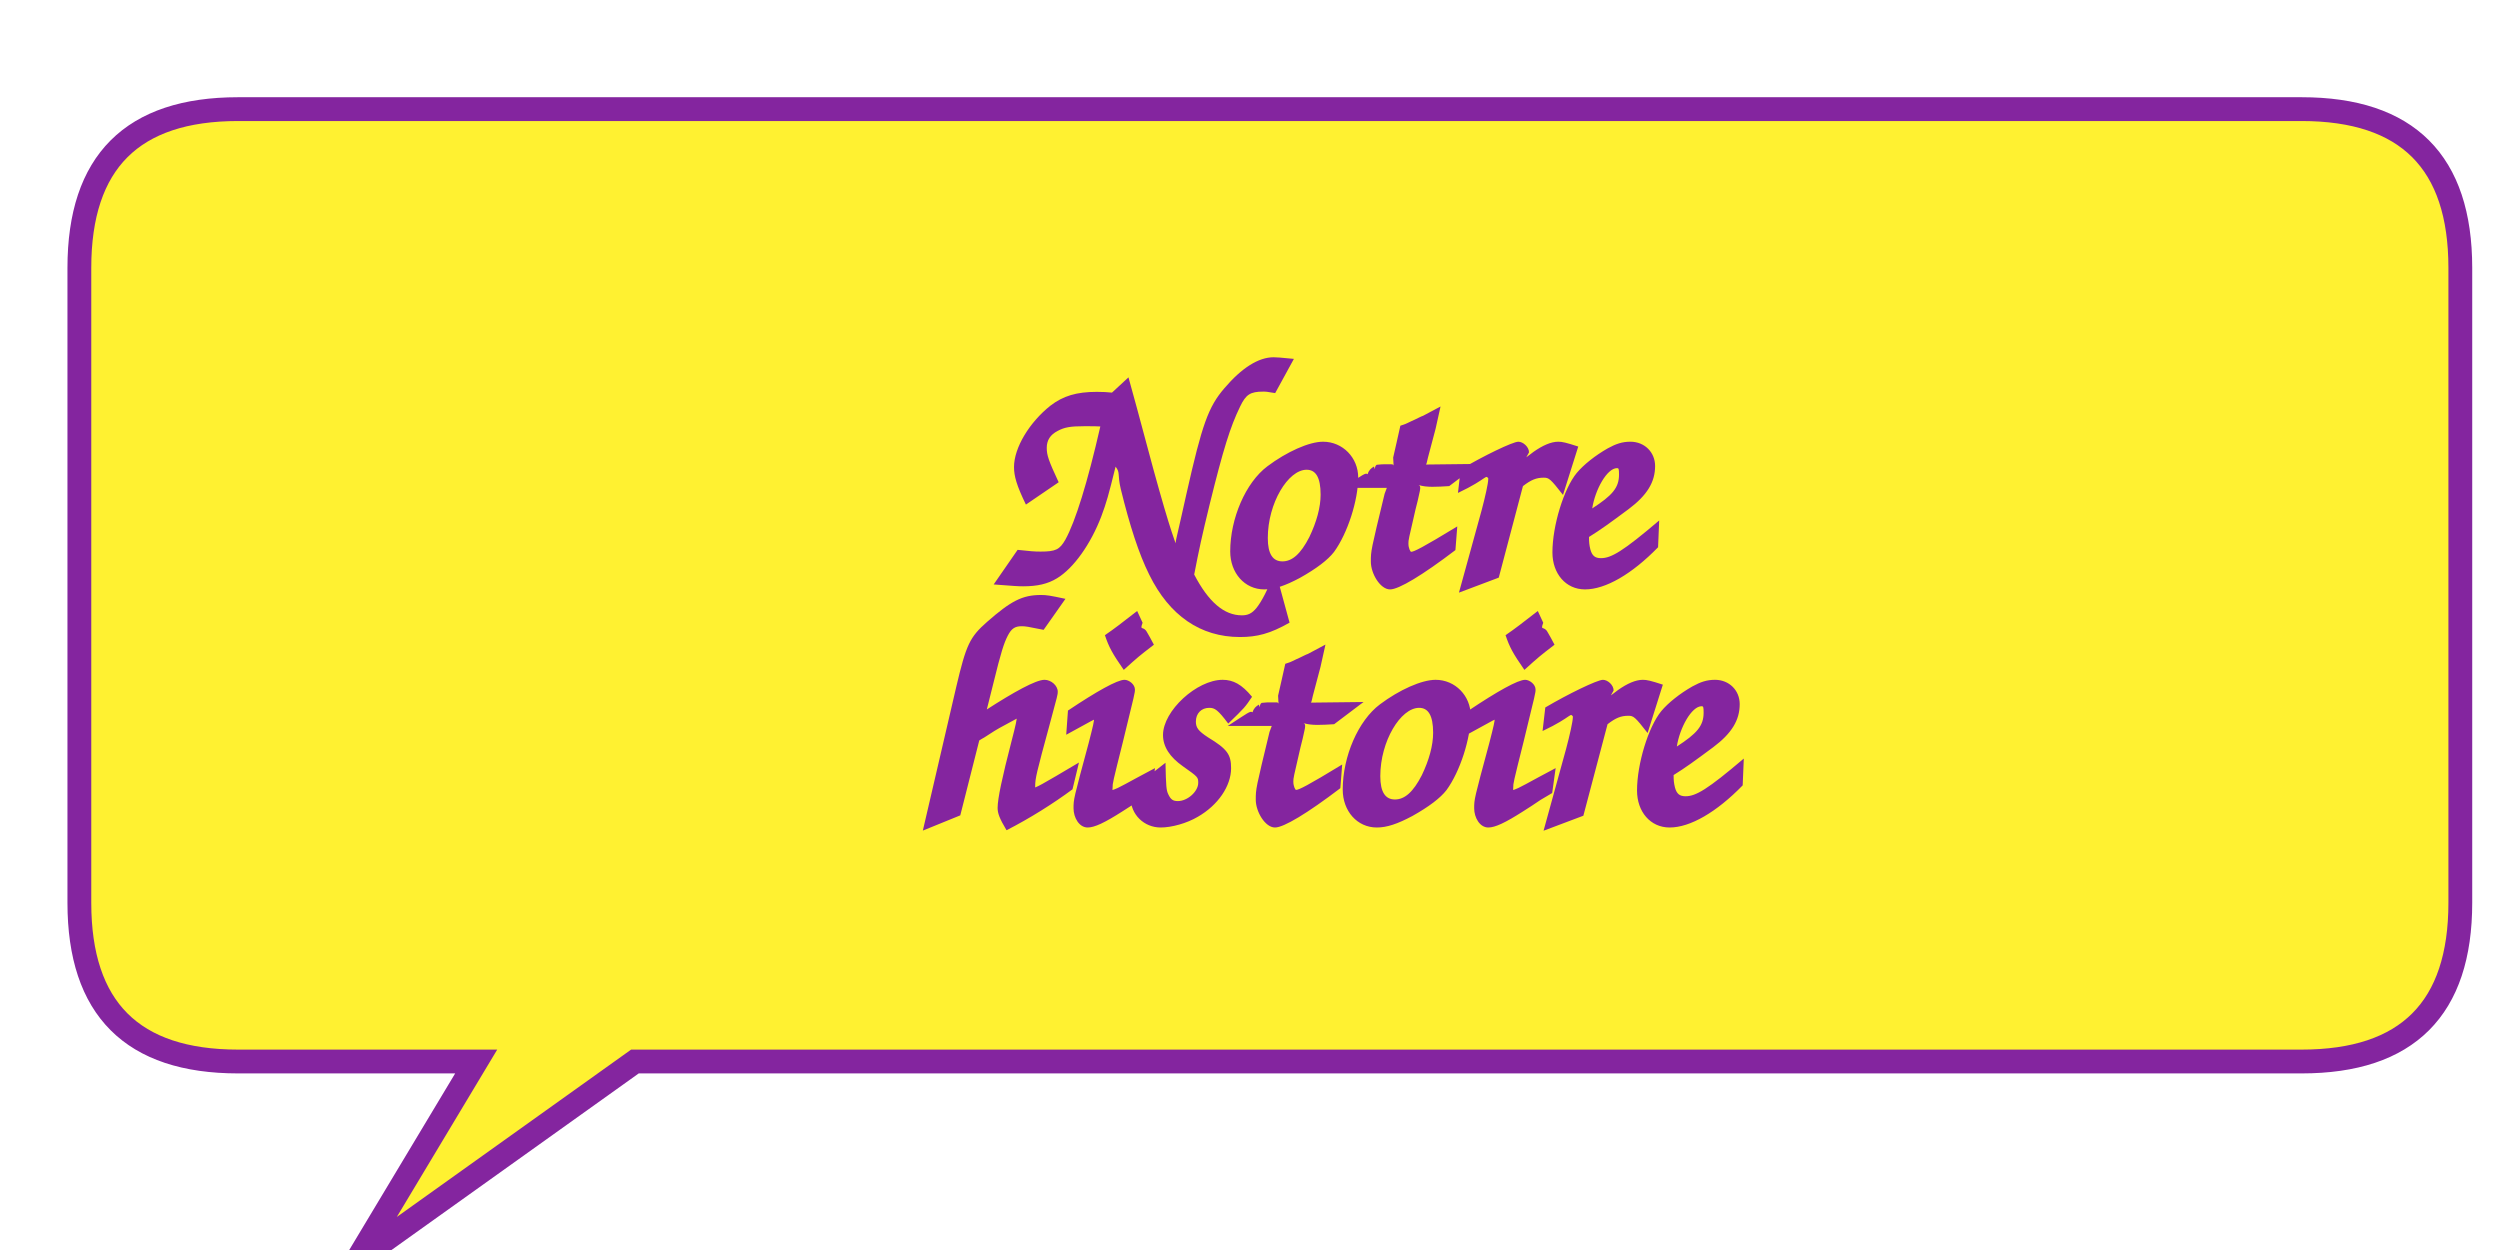
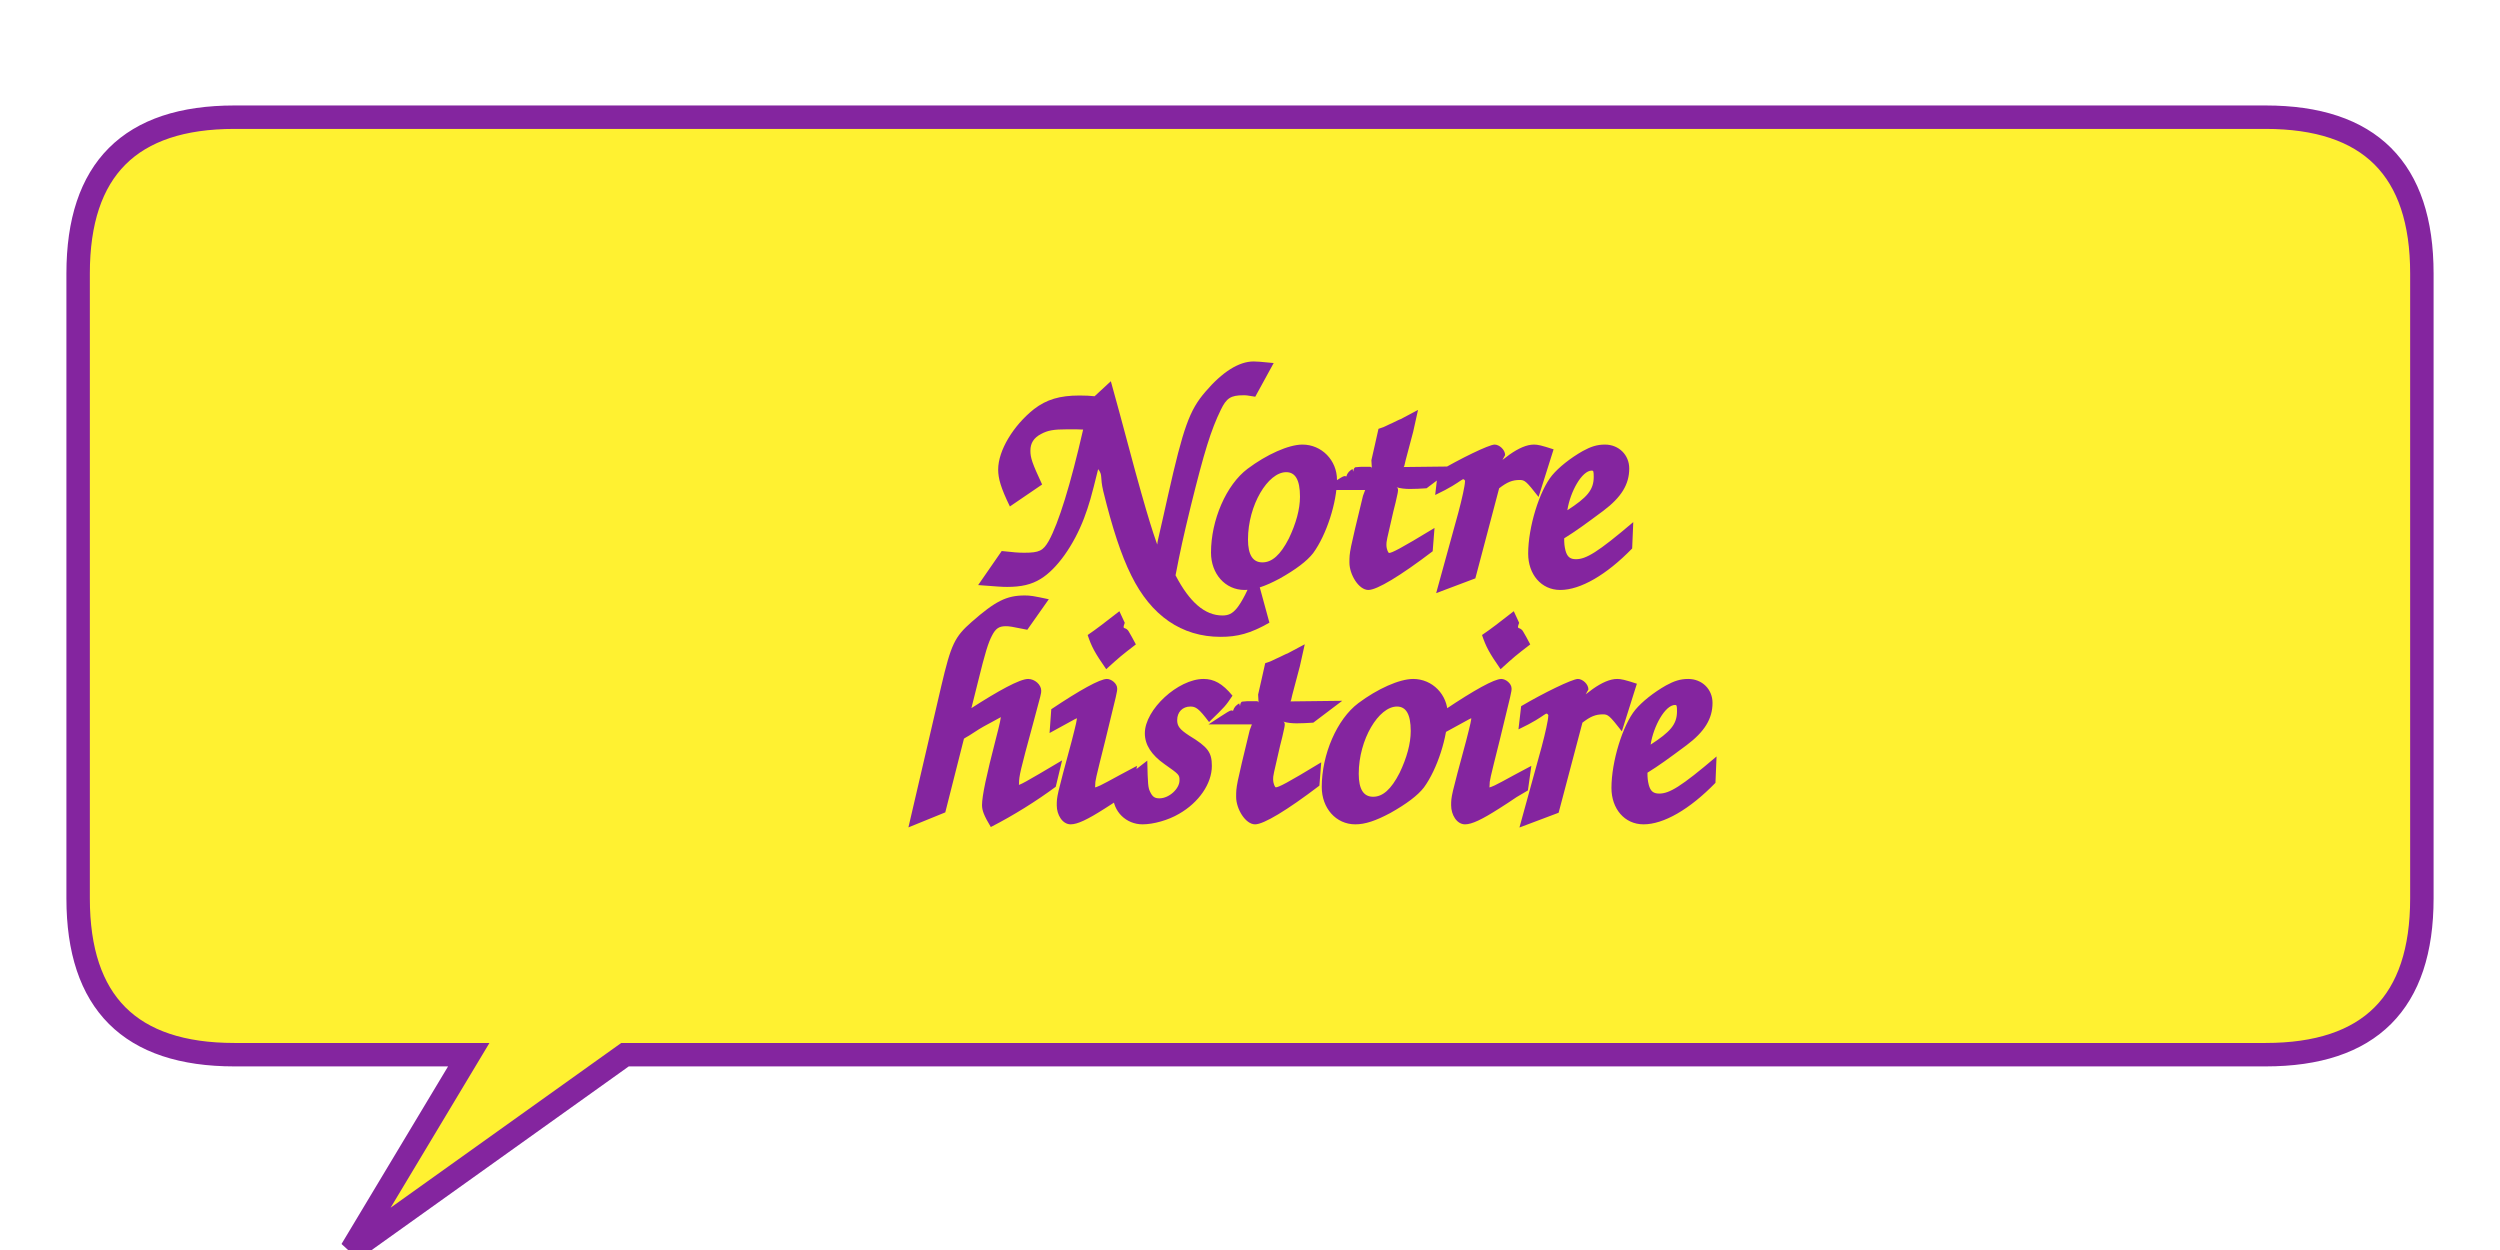
- <svg xmlns="http://www.w3.org/2000/svg" width="320" height="160" viewBox="0 0 315 150">
+ <svg xmlns="http://www.w3.org/2000/svg" width="320" height="160" viewBox="0 0 320 150">
  <path d="M 30 10 Q 10 10 10 30 L 10 110 Q 10 130 30 130 L 60 130 L 45 155 L 80 130 L 290 130 Q 310 130 310 110 L 310 30 Q 310 10 290 10 Z" fill="#FFF131" stroke="#84259F" stroke-width="3" />
  <text x="165" y="70" font-family="Pangolin, cursive" font-size="40" font-weight="bold" fill="#84259F" text-anchor="middle">Notre</text>
  <text x="165" y="100" font-family="Pangolin, cursive" font-size="40" font-weight="bold" fill="#84259F" text-anchor="middle">histoire</text>
</svg>
